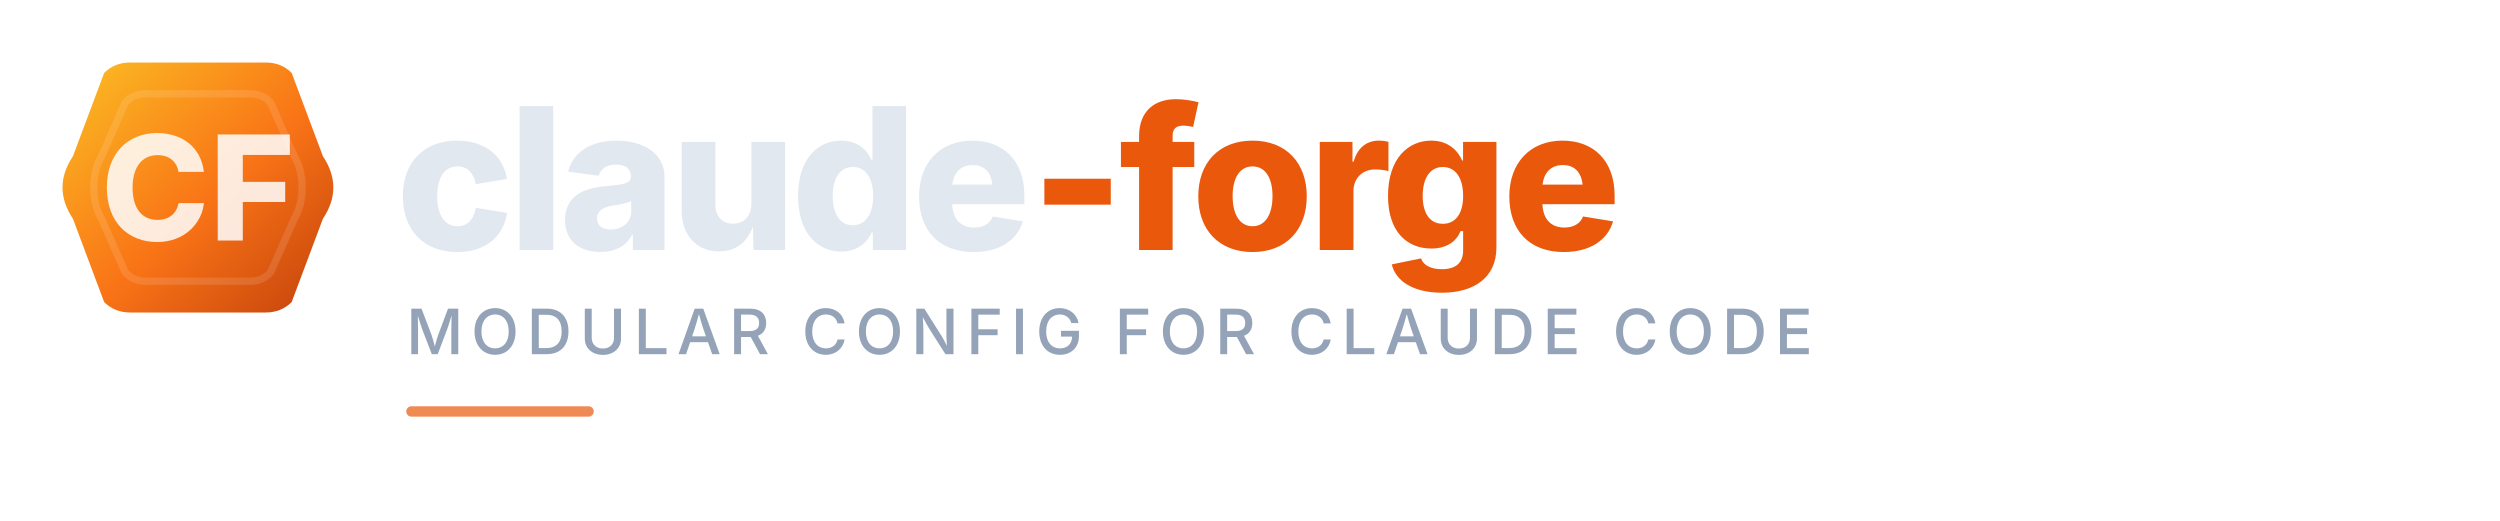
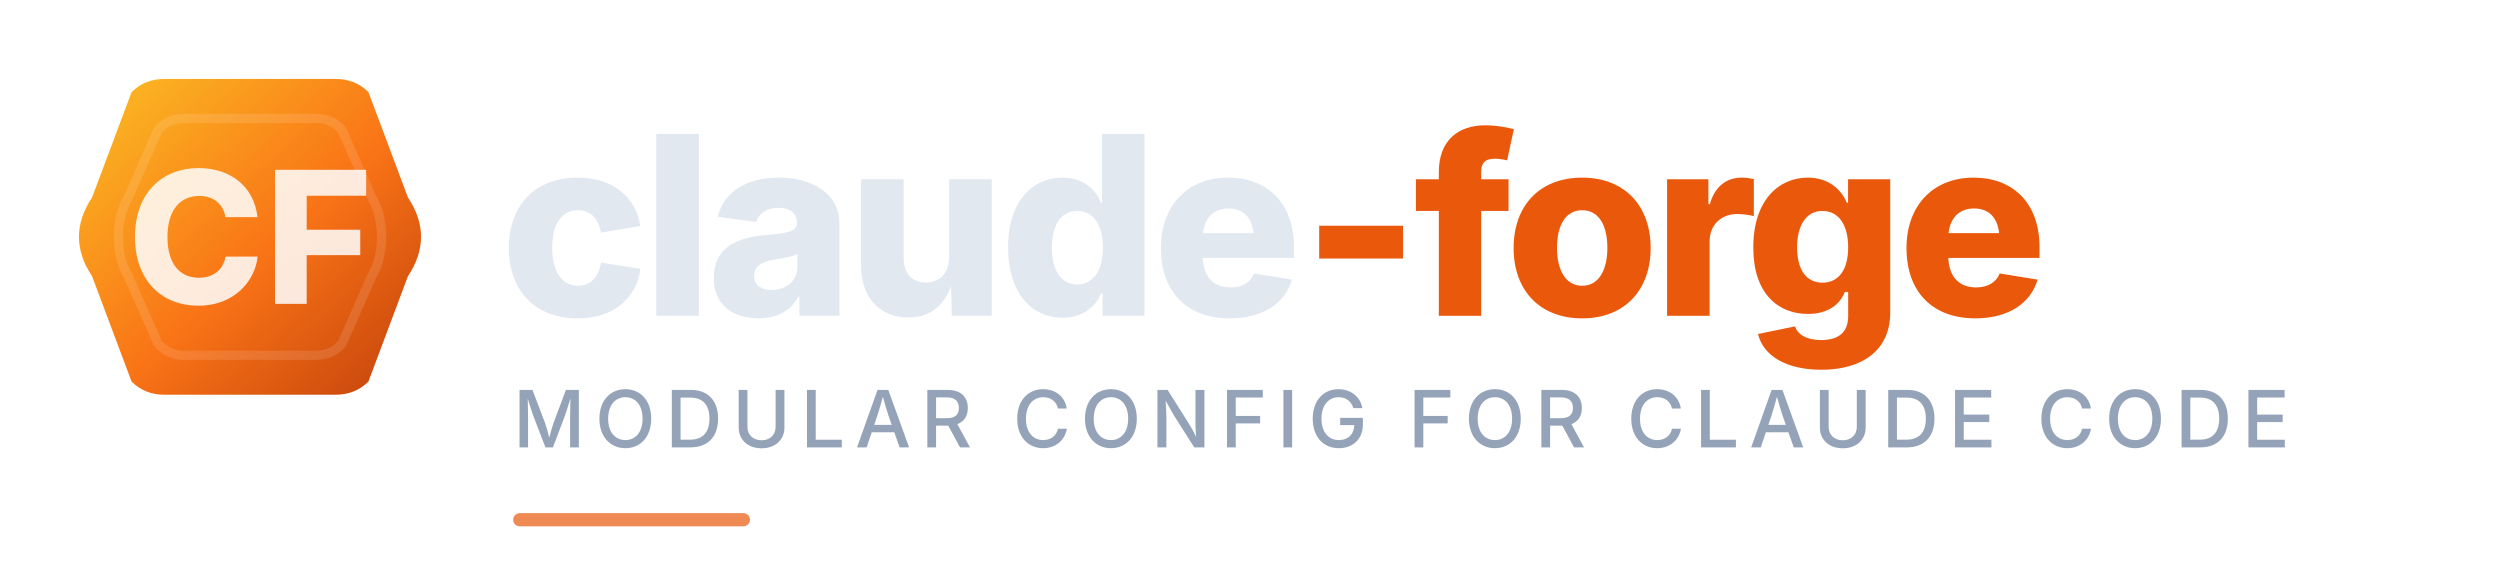
- <svg xmlns="http://www.w3.org/2000/svg" viewBox="0 0 480 100" width="480" height="100">
+ <svg xmlns="http://www.w3.org/2000/svg" viewBox="0 0 380 88" width="380" height="88">
  <defs>
    <linearGradient id="forge-g-d" x1="0" y1="0" x2="1" y2="1">
      <stop offset="0%" stop-color="#fbbf24" />
      <stop offset="55%" stop-color="#f97316" />
      <stop offset="100%" stop-color="#c2410c" />
    </linearGradient>
  </defs>
  <g transform="translate(12,8)">
    <path fill="url(#forge-g-d)" d="M13 4h26q3 0 5 2l6 16q2 3 2 6t-2 6l-6 16q-2 2-5 2H13q-3 0-5-2L2 34q-2-3-2-6t2-6L8 6q2-2 5-2z" />
    <path fill="none" stroke="rgba(255,255,255,.12)" stroke-width="1.4" d="M16 10h20q2.5 0 4 1.8l4.5 10.2q1.5 2.5 1.5 6t-1.5 6L40 44.2q-1.5 1.8-4 1.8H16q-2.5 0-4-1.8L7.5 34Q6 31.5 6 28t1.5-6L12 11.8q1.5-1.8 4-1.8z" />
    <text x="26" y="28" font-family="Inter,system-ui,sans-serif" font-size="28" font-weight="800" fill="rgba(255,255,255,.85)" text-anchor="middle" dominant-baseline="central">CF</text>
  </g>
  <text x="76" y="48" font-family="Inter,system-ui,sans-serif" font-size="38" font-weight="800" fill="#e2e8f0" letter-spacing="-1">claude<tspan fill="#ea580c">-forge</tspan>
  </text>
  <text x="78" y="68" font-family="Inter,system-ui,sans-serif" font-size="12" font-weight="500" fill="#94a3b8" letter-spacing="1.5">MODULAR CONFIG FOR CLAUDE CODE</text>
  <rect x="78" y="78" width="36" height="2" rx="1" fill="#ea580c" opacity=".7" />
</svg>
